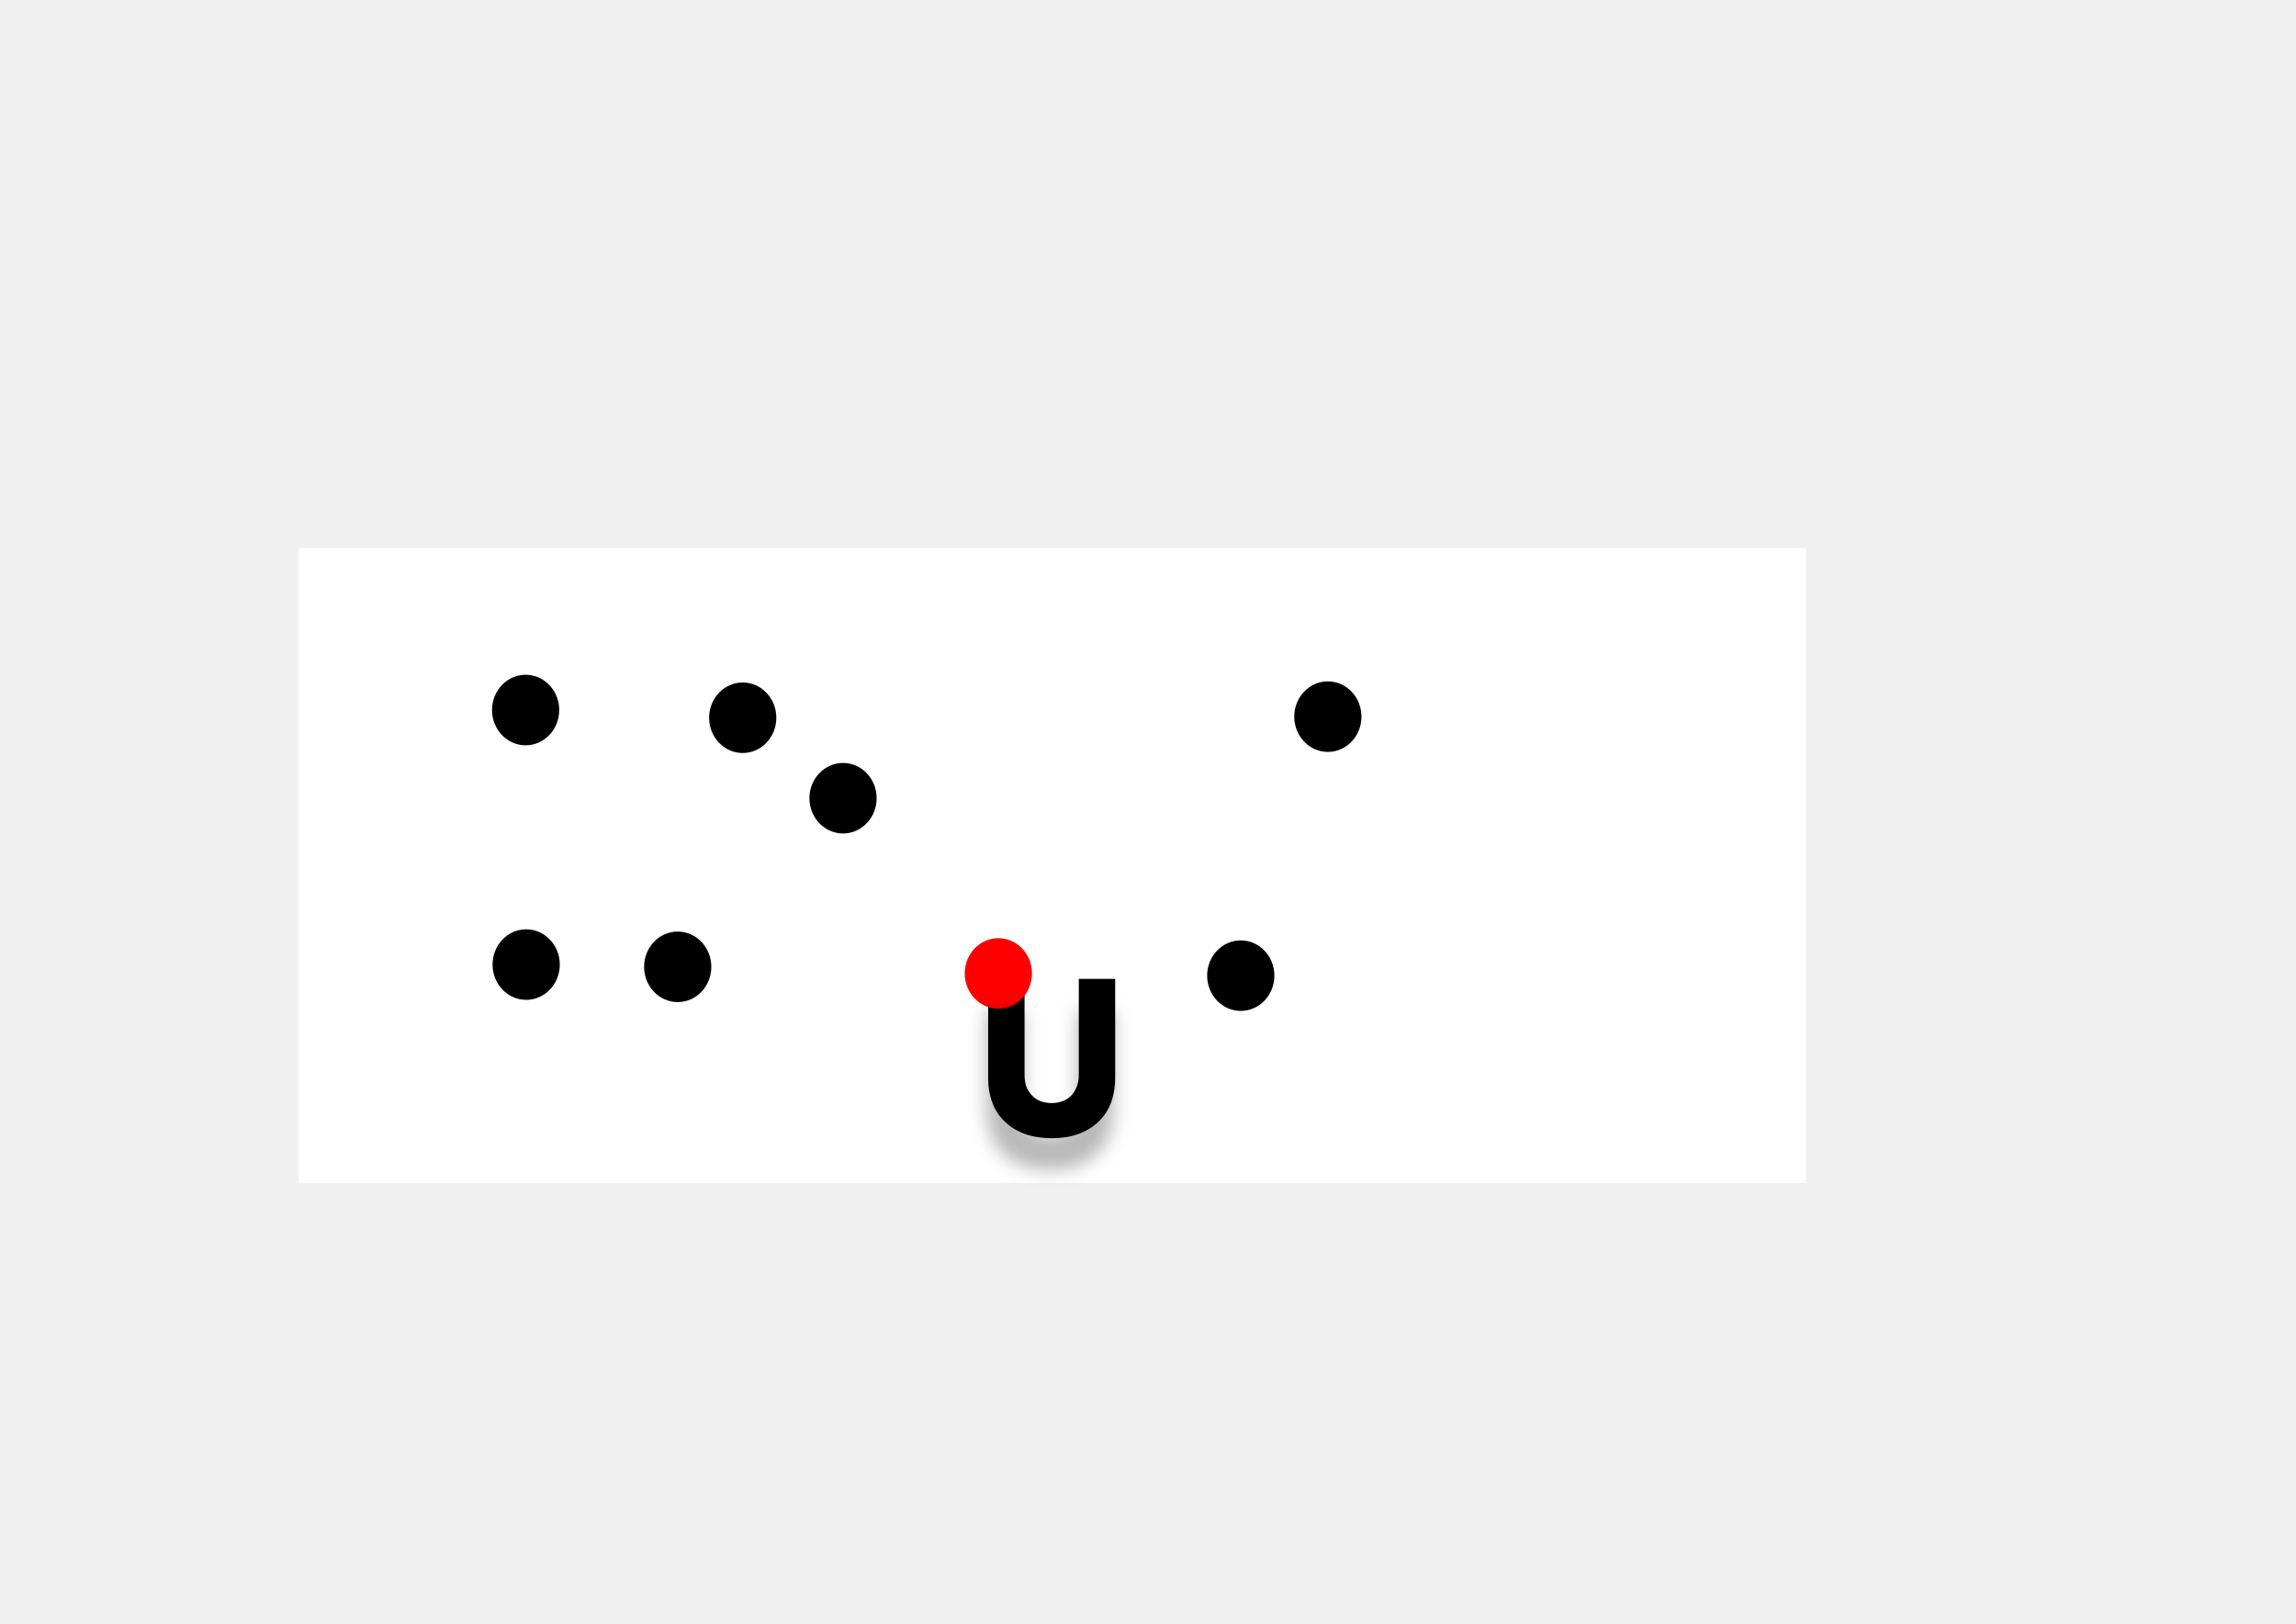
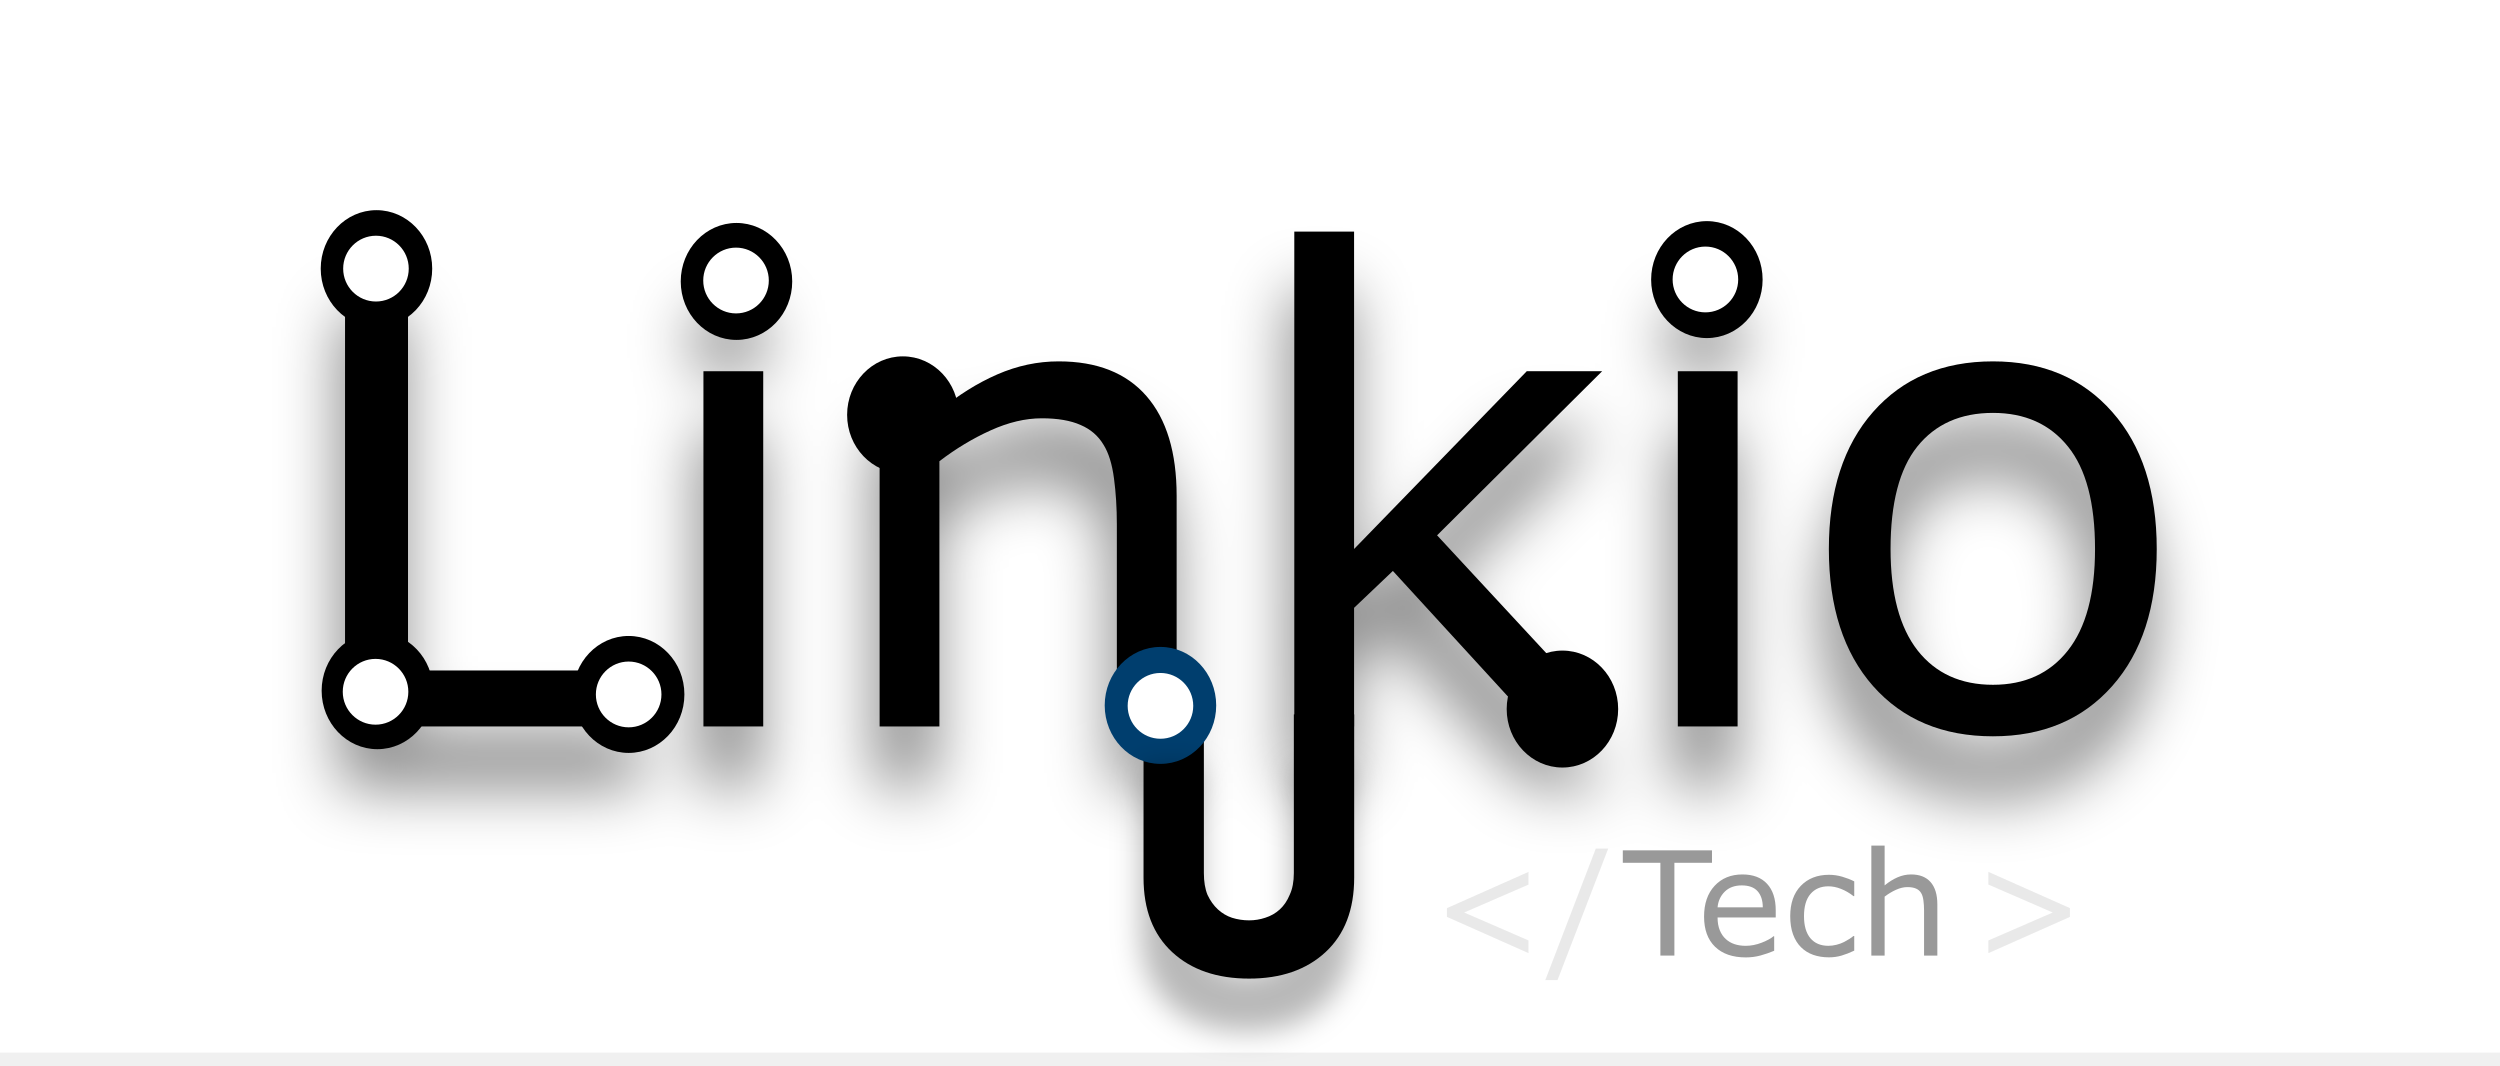
- <svg xmlns="http://www.w3.org/2000/svg" width="297mm" height="210mm" viewBox="0 0 1052.362 744.094" id="svg2" version="1.1">
+ <svg xmlns="http://www.w3.org/2000/svg" width="195mm" height="83.142mm" viewBox="0 0 690.944 294.599" id="svg2" version="1.1">
  <defs id="defs4">
    <filter style="color-interpolation-filters:sRGB" id="filter4702" x="-0.164" width="1.327" y="-0.13" height="1.261">
      <feGaussianBlur stdDeviation="3.97" id="feGaussianBlur4704" />
    </filter>
    <filter style="color-interpolation-filters:sRGB" id="filter4754" x="-0.041" width="1.081" y="-0.146" height="1.292">
      <feGaussianBlur stdDeviation="8.483" id="feGaussianBlur4756" />
    </filter>
  </defs>
-   <g id="layer3">
-     <rect style="opacity:1;fill:#ffffff;fill-opacity:1" id="rect4349" width="690.944" height="290.924" x="136.876" y="251.14" />
+   <g id="layer3" transform="translate(-136.8757,-251.1401)">
+     <path style="opacity:1;fill:#ffffff;fill-opacity:1" d="m 136.876,251.14 690.944,0 0,290.924 -690.944,0 z" id="rect4349" />
+     <ellipse style="opacity:0.214;fill:#999999;fill-opacity:1" id="path3372" cx="242.942" cy="326.901" rx="7.576" ry="8.081" />
  </g>
-   <g id="layer2">
-     <flowRoot xml:space="preserve" id="flowRoot4212" style="font-style:normal;font-weight:normal;font-size:40px;line-height:125%;font-family:sans-serif;letter-spacing:0px;word-spacing:0px;fill:#000000;fill-opacity:1;stroke:none;stroke-width:1px;stroke-linecap:butt;stroke-linejoin:miter;stroke-opacity:1" transform="translate(185.363,-39.90102)">
-       <flowRegion id="flowRegion4214">
-         <rect id="rect4216" width="791.96" height="236.376" x="29.294" y="305.688" />
-       </flowRegion>
-       <flowPara id="flowPara4218" style="font-size:180px">Linkio</flowPara>
-     </flowRoot>
-     <flowRoot xml:space="preserve" id="flowRoot4212-6" style="font-style:normal;font-weight:normal;font-size:40px;line-height:125%;font-family:sans-serif;letter-spacing:0px;word-spacing:0px;opacity:0.477;fill:#000000;fill-opacity:1;stroke:none;stroke-width:1px;stroke-linecap:butt;stroke-linejoin:miter;stroke-opacity:1;filter:url(#filter4754)" transform="translate(184.1285,-23.30698)">
-       <flowRegion id="flowRegion4214-8">
-         <rect id="rect4216-1" width="791.96" height="236.376" x="29.294" y="305.688" />
-       </flowRegion>
-       <flowPara id="flowPara4218-1" style="font-size:180px">Linkio</flowPara>
-     </flowRoot>
-     <flowRoot xml:space="preserve" id="flowRoot3364" style="font-style:normal;font-weight:normal;font-size:40px;line-height:125%;font-family:sans-serif;letter-spacing:0px;word-spacing:0px;fill:#000000;fill-opacity:1;stroke:none;stroke-width:1px;stroke-linecap:butt;stroke-linejoin:miter;stroke-opacity:1" transform="translate(23.73859,-14.14214)">
-       <flowRegion id="flowRegion3366">
-         <rect id="rect3368" width="161.119" height="70.711" x="561.645" y="488.021" />
-       </flowRegion>
-       <flowPara id="flowPara3370" style="fill:#999999">Tech</flowPara>
-     </flowRoot>
-     <flowRoot xml:space="preserve" id="flowRoot3364-6" style="font-style:normal;font-weight:normal;font-size:40px;line-height:125%;font-family:sans-serif;letter-spacing:0px;word-spacing:0px;opacity:0.214;fill:#000000;fill-opacity:1;stroke:none;stroke-width:1px;stroke-linecap:butt;stroke-linejoin:miter;stroke-opacity:1" transform="translate(-29.82946,-15.30957)">
-       <flowRegion id="flowRegion3366-8">
-         <rect id="rect3368-7" width="195.465" height="68.69" x="561.645" y="488.021" />
-       </flowRegion>
-       <flowPara id="flowPara3370-4" style="fill:#999999">&lt;/       &gt;</flowPara>
-     </flowRoot>
+   <g id="layer2" transform="translate(-136.8757,-251.1401)">
+     <g transform="translate(185.363,-39.90102)" style="font-style:normal;font-weight:normal;font-size:40px;line-height:125%;font-family:sans-serif;letter-spacing:0px;word-spacing:0px;fill:#000000;fill-opacity:1;stroke:none;stroke-width:1px;stroke-linecap:butt;stroke-linejoin:miter;stroke-opacity:1" id="flowRoot4212">
+       <path d="m 129.666,491.816 -82.793,0 0,-130.869 17.402,0 0,115.4 65.391,0 0,15.469 z" style="font-size:180px" id="path3384" />
+       <path d="m 163.504,377.207 -18.633,0 0,-17.139 18.633,0 0,17.139 z m -1.055,114.609 -16.523,0 0,-98.174 16.523,0 0,98.174 z" style="font-size:180px" id="path3386" />
+       <path d="m 276.707,491.816 -16.523,0 0,-55.898 q 0,-6.768 -0.791,-12.656 -0.791,-5.977 -2.9,-9.316 -2.197,-3.691 -6.328,-5.449 -4.131,-1.846 -10.723,-1.846 -6.768,0 -14.15,3.34 -7.383,3.34 -14.15,8.525 l 0,73.301 -16.523,0 0,-98.174 16.523,0 0,10.898 q 7.734,-6.416 15.996,-10.02 8.262,-3.604 16.963,-3.604 15.908,0 24.258,9.58 8.35,9.58 8.35,27.598 l 0,63.721 z" style="font-size:180px" id="path3388" />
+       <path d="m 397.645,491.816 -21.797,0 -39.375,-42.979 -10.723,10.195 0,32.783 -16.523,0 0,-136.758 16.523,0 0,87.715 47.725,-49.131 20.83,0 -45.615,45.352 48.955,52.822 z" style="font-size:180px" id="path3390" />
+       <path d="m 432.801,377.207 -18.633,0 0,-17.139 18.633,0 0,17.139 z m -1.055,114.609 -16.523,0 0,-98.174 16.523,0 0,98.174 z" style="font-size:180px" id="path3392" />
+       <path d="m 547.586,442.774 q 0,23.994 -12.305,37.881 -12.305,13.887 -32.959,13.887 -20.83,0 -33.135,-13.887 -12.217,-13.887 -12.217,-37.881 0,-23.994 12.217,-37.881 12.305,-13.975 33.135,-13.975 20.654,0 32.959,13.975 12.305,13.887 12.305,37.881 z m -17.051,0 q 0,-19.072 -7.471,-28.301 -7.471,-9.316 -20.742,-9.316 -13.447,0 -20.918,9.316 -7.383,9.229 -7.383,28.301 0,18.457 7.471,28.037 7.471,9.492 20.83,9.492 13.184,0 20.654,-9.404 7.559,-9.492 7.559,-28.125 z" style="font-size:180px" id="path3394" />
+     </g>
+     <g transform="translate(184.1285,-23.30698)" style="font-style:normal;font-weight:normal;font-size:40px;line-height:125%;font-family:sans-serif;letter-spacing:0px;word-spacing:0px;opacity:0.477;fill:#000000;fill-opacity:1;stroke:none;stroke-width:1px;stroke-linecap:butt;stroke-linejoin:miter;stroke-opacity:1;filter:url(#filter4754)" id="flowRoot4212-6">
+       <path d="m 129.666,491.816 -82.793,0 0,-130.869 17.402,0 0,115.4 65.391,0 0,15.469 z" style="font-size:180px" id="path3381" />
+       <path d="m 163.504,377.207 -18.633,0 0,-17.139 18.633,0 0,17.139 z m -1.055,114.609 -16.523,0 0,-98.174 16.523,0 0,98.174 z" style="font-size:180px" id="path3383" />
+       <path d="m 276.707,491.816 -16.523,0 0,-55.898 q 0,-6.768 -0.791,-12.656 -0.791,-5.977 -2.9,-9.316 -2.197,-3.691 -6.328,-5.449 -4.131,-1.846 -10.723,-1.846 -6.768,0 -14.15,3.34 -7.383,3.34 -14.15,8.525 l 0,73.301 -16.523,0 0,-98.174 16.523,0 0,10.898 q 7.734,-6.416 15.996,-10.02 8.262,-3.604 16.963,-3.604 15.908,0 24.258,9.58 8.35,9.58 8.35,27.598 l 0,63.721 z" style="font-size:180px" id="path3385" />
+       <path d="m 397.645,491.816 -21.797,0 -39.375,-42.979 -10.723,10.195 0,32.783 -16.523,0 0,-136.758 16.523,0 0,87.715 47.725,-49.131 20.83,0 -45.615,45.352 48.955,52.822 z" style="font-size:180px" id="path3387" />
+       <path d="m 432.801,377.207 -18.633,0 0,-17.139 18.633,0 0,17.139 z m -1.055,114.609 -16.523,0 0,-98.174 16.523,0 0,98.174 z" style="font-size:180px" id="path3389" />
+       <path d="m 547.586,442.774 q 0,23.994 -12.305,37.881 -12.305,13.887 -32.959,13.887 -20.83,0 -33.135,-13.887 -12.217,-13.887 -12.217,-37.881 0,-23.994 12.217,-37.881 12.305,-13.975 33.135,-13.975 20.654,0 32.959,13.975 12.305,13.887 12.305,37.881 z m -17.051,0 q 0,-19.072 -7.471,-28.301 -7.471,-9.316 -20.742,-9.316 -13.447,0 -20.918,9.316 -7.383,9.229 -7.383,28.301 0,18.457 7.471,28.037 7.471,9.492 20.83,9.492 13.184,0 20.654,-9.404 7.559,-9.492 7.559,-28.125 z" style="font-size:180px" id="path3391" />
+     </g>
+     <g transform="translate(23.73859,-14.14214)" style="font-style:normal;font-weight:normal;font-size:40px;line-height:125%;font-family:sans-serif;letter-spacing:0px;word-spacing:0px;fill:#000000;fill-opacity:1;stroke:none;stroke-width:1px;stroke-linecap:butt;stroke-linejoin:miter;stroke-opacity:1" id="flowRoot3364">
+       <path d="m 586.293,503.739 -10.391,0 0,25.645 -3.867,0 0,-25.645 -10.391,0 0,-3.438 24.648,0 0,3.438 z" style="fill:#999999" id="path4218" />
+       <path d="m 603.91,518.856 -16.074,0 q 0,2.012 0.605,3.516 0.605,1.484 1.66,2.441 1.016,0.938 2.402,1.406 1.406,0.469 3.086,0.469 2.227,0 4.473,-0.879 2.266,-0.898 3.223,-1.758 l 0.195,0 0,4.004 q -1.855,0.781 -3.789,1.309 -1.934,0.527 -4.062,0.527 -5.43,0 -8.477,-2.93 -3.047,-2.949 -3.047,-8.359 0,-5.352 2.91,-8.496 2.93,-3.145 7.695,-3.145 4.414,0 6.797,2.578 2.402,2.578 2.402,7.324 l 0,1.992 z m -3.574,-2.812 q -0.019,-2.891 -1.465,-4.473 -1.426,-1.582 -4.355,-1.582 -2.949,0 -4.707,1.738 -1.738,1.738 -1.973,4.316 l 12.5,0 z" style="fill:#999999" id="path4220" />
+       <path d="m 625.609,528.016 q -1.836,0.879 -3.496,1.367 -1.641,0.488 -3.496,0.488 -2.363,0 -4.336,-0.684 -1.973,-0.703 -3.379,-2.109 -1.426,-1.406 -2.207,-3.555 -0.781,-2.148 -0.781,-5.02 0,-5.352 2.93,-8.398 2.949,-3.047 7.773,-3.047 1.875,0 3.672,0.527 1.816,0.527 3.32,1.289 l 0,4.082 -0.195,0 q -1.68,-1.309 -3.477,-2.012 -1.777,-0.703 -3.477,-0.703 -3.125,0 -4.941,2.109 -1.797,2.09 -1.797,6.152 0,3.945 1.758,6.074 1.777,2.109 4.98,2.109 1.113,0 2.266,-0.293 1.152,-0.293 2.07,-0.762 0.801,-0.41 1.504,-0.859 0.703,-0.469 1.113,-0.801 l 0.195,0 0,4.043 z" style="fill:#999999" id="path4222" />
+       <path d="m 648.578,529.383 -3.672,0 0,-12.422 q 0,-1.504 -0.176,-2.812 -0.176,-1.328 -0.645,-2.07 -0.488,-0.82 -1.406,-1.211 -0.918,-0.41 -2.383,-0.41 -1.504,0 -3.145,0.742 -1.641,0.742 -3.145,1.895 l 0,16.289 -3.672,0 0,-30.391 3.672,0 0,10.996 q 1.719,-1.426 3.555,-2.227 1.836,-0.801 3.77,-0.801 3.535,0 5.391,2.129 1.855,2.129 1.855,6.133 l 0,14.16 z" style="fill:#999999" id="path4224" />
+     </g>
+     <g transform="translate(-29.82946,-13.30957)" style="font-style:normal;font-weight:normal;font-size:40px;line-height:125%;font-family:sans-serif;letter-spacing:0px;word-spacing:0px;opacity:0.214;fill:#000000;fill-opacity:1;stroke:none;stroke-width:1px;stroke-linecap:butt;stroke-linejoin:miter;stroke-opacity:1" id="flowRoot3364-6">
+       <path d="m 589.145,527.88 -22.539,-10.02 0,-2.422 22.539,-10.02 0,3.516 -17.773,7.715 17.773,7.715 0,3.516 z" style="fill:#999999" id="path4227" />
+       <path d="m 611.176,498.993 -14.004,36.328 -3.379,0 13.945,-36.328 3.438,0 z" style="fill:#999999" id="path4229" />
+       <path d="m 738.793,517.86 -22.539,10.02 0,-3.516 17.773,-7.715 -17.773,-7.715 0,-3.516 22.539,10.02 0,2.422 z" style="fill:#999999" id="path4231" />
+     </g>
  </g>
-   <g id="layer1" transform="translate(0,-308.2677)">
-     <flowRoot xml:space="preserve" id="flowRoot4144" style="fill:black;stroke:none;stroke-opacity:1;stroke-width:1px;stroke-linejoin:miter;stroke-linecap:butt;fill-opacity:1;font-family:sans-serif;font-style:normal;font-weight:normal;font-size:40px;line-height:125%;letter-spacing:0px;word-spacing:0px">
+   <g id="layer1" transform="translate(-136.8757,-559.4078)">
+     <flowRoot xml:space="preserve" id="flowRoot4144" style="font-style:normal;font-weight:normal;font-size:40px;line-height:125%;font-family:sans-serif;letter-spacing:0px;word-spacing:0px;fill:#000000;fill-opacity:1;stroke:none;stroke-width:1px;stroke-linecap:butt;stroke-linejoin:miter;stroke-opacity:1">
      <flowRegion id="flowRegion4146">
        <rect id="rect4148" width="306.076" height="363.655" x="245.467" y="202.653" />
      </flowRegion>
      <flowPara id="flowPara4150" />
    </flowRoot>
    <ellipse style="opacity:1;fill:#000000;fill-opacity:1" id="path4172-2" cx="241.174" cy="750.306" rx="15.405" ry="16.162" />
    <ellipse style="opacity:1;fill:#000000;fill-opacity:1" id="path4172-2-8" cx="340.421" cy="637.19" rx="15.405" ry="16.162" />
    <ellipse style="opacity:1;fill:#000000;fill-opacity:1" id="path4172-2-8-8" cx="608.617" cy="636.684" rx="15.405" ry="16.162" />
    <ellipse style="opacity:1;fill:#000000;fill-opacity:1" id="path4172-2-8-8-7" cx="386.404" cy="674.06" rx="15.405" ry="16.162" />
    <ellipse style="opacity:1;fill:#000000;fill-opacity:1" id="path4172-2-8-8-7-7" cx="310.622" cy="751.337" rx="15.405" ry="16.162" />
    <ellipse style="opacity:1;fill:#000000;fill-opacity:1" id="path4172-2-8-8-7-7-0" cx="240.921" cy="633.654" rx="15.405" ry="16.162" />
    <ellipse style="opacity:1;fill:#000000;fill-opacity:1" id="path4172-2-8-8-7-7-44" cx="568.696" cy="755.377" rx="15.405" ry="16.162" />
    <g transform="translate(301.5712,297.1764)" style="font-style:normal;font-variant:normal;font-weight:normal;font-stretch:normal;font-size:137.5px;line-height:125%;font-family:'Segoe UI';-inkscape-font-specification:'Segoe UI';letter-spacing:0px;word-spacing:0px;fill:#000000;fill-opacity:1;stroke:none;stroke-width:1px;stroke-linecap:butt;stroke-linejoin:miter;stroke-opacity:1" id="flowRoot4312">
      <path d="m 209.57,504.81 q 0,13.225 -7.906,20.556 -7.906,7.331 -21.131,7.331 -13.369,0 -21.275,-7.331 -7.906,-7.331 -7.906,-20.556 l 0,-45.138 16.675,0 0,43.844 q 0,3.594 1.006,6.037 1.15,2.444 2.875,4.025 1.725,1.581 3.881,2.3 2.3,0.719 4.744,0.719 2.3,0 4.456,-0.719 2.3,-0.719 4.025,-2.3 1.725,-1.581 2.731,-4.025 1.15,-2.444 1.15,-6.037 l 0,-43.844 16.675,0 0,45.138 z" style="font-size:143.75px" id="path4323" />
    </g>
-     <ellipse style="opacity:1;fill:#ff0000;fill-opacity:1" id="path4172-2-8-8-7-7-4" cx="457.599" cy="754.367" rx="15.405" ry="16.162" />
+     <ellipse style="opacity:1;fill:#003e6e;fill-opacity:1" id="path4172-2-8-8-7-7-4" cx="457.599" cy="754.367" rx="15.405" ry="16.162" />
    <g transform="translate(300.8771,311.7814)" style="font-style:normal;font-variant:normal;font-weight:normal;font-stretch:normal;font-size:137.5px;line-height:125%;font-family:'Segoe UI';-inkscape-font-specification:'Segoe UI';letter-spacing:0px;word-spacing:0px;opacity:0.281;fill:#000000;fill-opacity:1;stroke:none;stroke-width:1px;stroke-linecap:butt;stroke-linejoin:miter;stroke-opacity:1;filter:url(#filter4702)" id="flowRoot4312-6">
      <path d="m 209.57,504.81 q 0,13.225 -7.906,20.556 -7.906,7.331 -21.131,7.331 -13.369,0 -21.275,-7.331 -7.906,-7.331 -7.906,-20.556 l 0,-45.138 16.675,0 0,43.844 q 0,3.594 1.006,6.037 1.15,2.444 2.875,4.025 1.725,1.581 3.881,2.3 2.3,0.719 4.744,0.719 2.3,0 4.456,-0.719 2.3,-0.719 4.025,-2.3 1.725,-1.581 2.731,-4.025 1.15,-2.444 1.15,-6.037 l 0,-43.844 16.675,0 0,45.138 z" style="font-size:143.75px" id="path4323-2" />
    </g>
+     <ellipse style="opacity:1;fill:#ffffff;fill-opacity:1" id="path3374" ry="9.091" rx="9.061" cy="633.649" cx="240.781" />
+     <ellipse style="opacity:1;fill:#ffffff;fill-opacity:1" id="path3374-5" ry="9.091" rx="9.061" cy="750.601" cx="240.667" />
+     <ellipse style="opacity:1;fill:#ffffff;fill-opacity:1" id="path3374-3" ry="9.091" rx="9.061" cy="751.337" cx="310.622" />
+     <ellipse style="opacity:1;fill:#ffffff;fill-opacity:1" id="path3374-0" ry="9.091" rx="9.061" cy="636.937" cx="340.295" />
+     <ellipse style="opacity:1;fill:#ffffff;fill-opacity:1" id="path3374-51" ry="9.091" rx="9.061" cy="754.493" cx="457.599" />
+     <ellipse style="opacity:1;fill:#ffffff;fill-opacity:1" id="path3374-4" ry="9.091" rx="9.061" cy="636.648" cx="608.214" />
  </g>
</svg>
